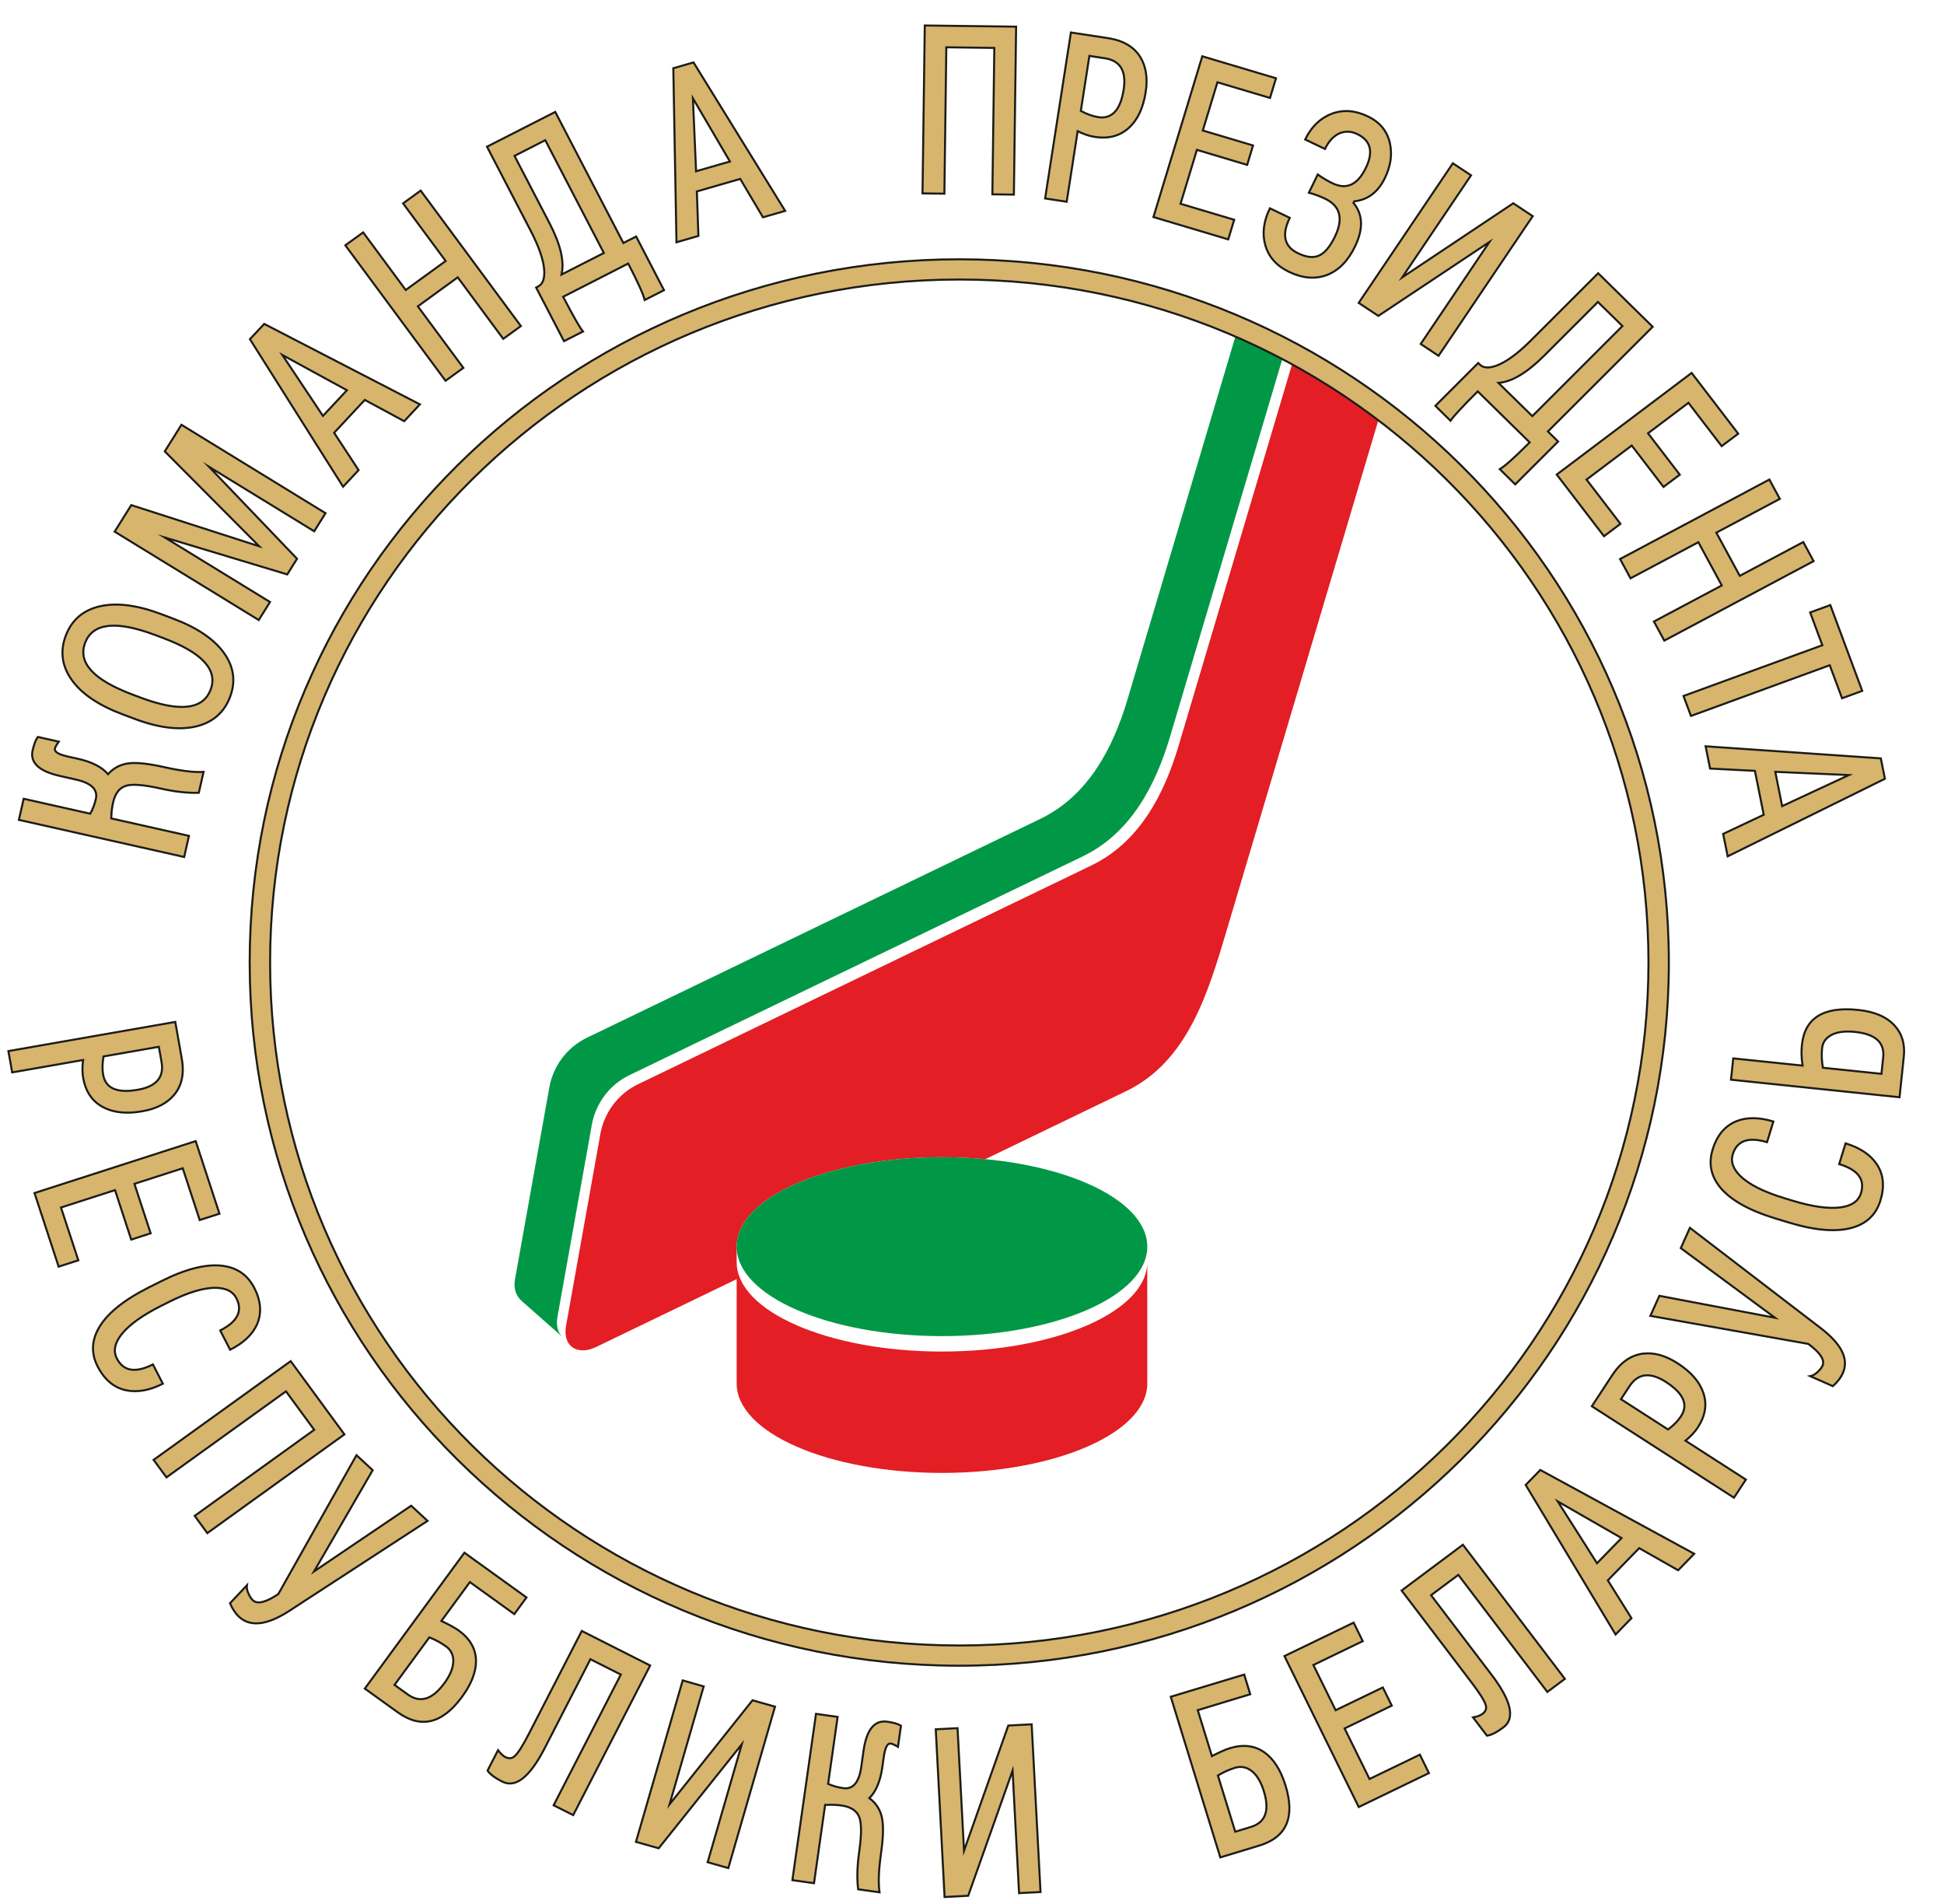
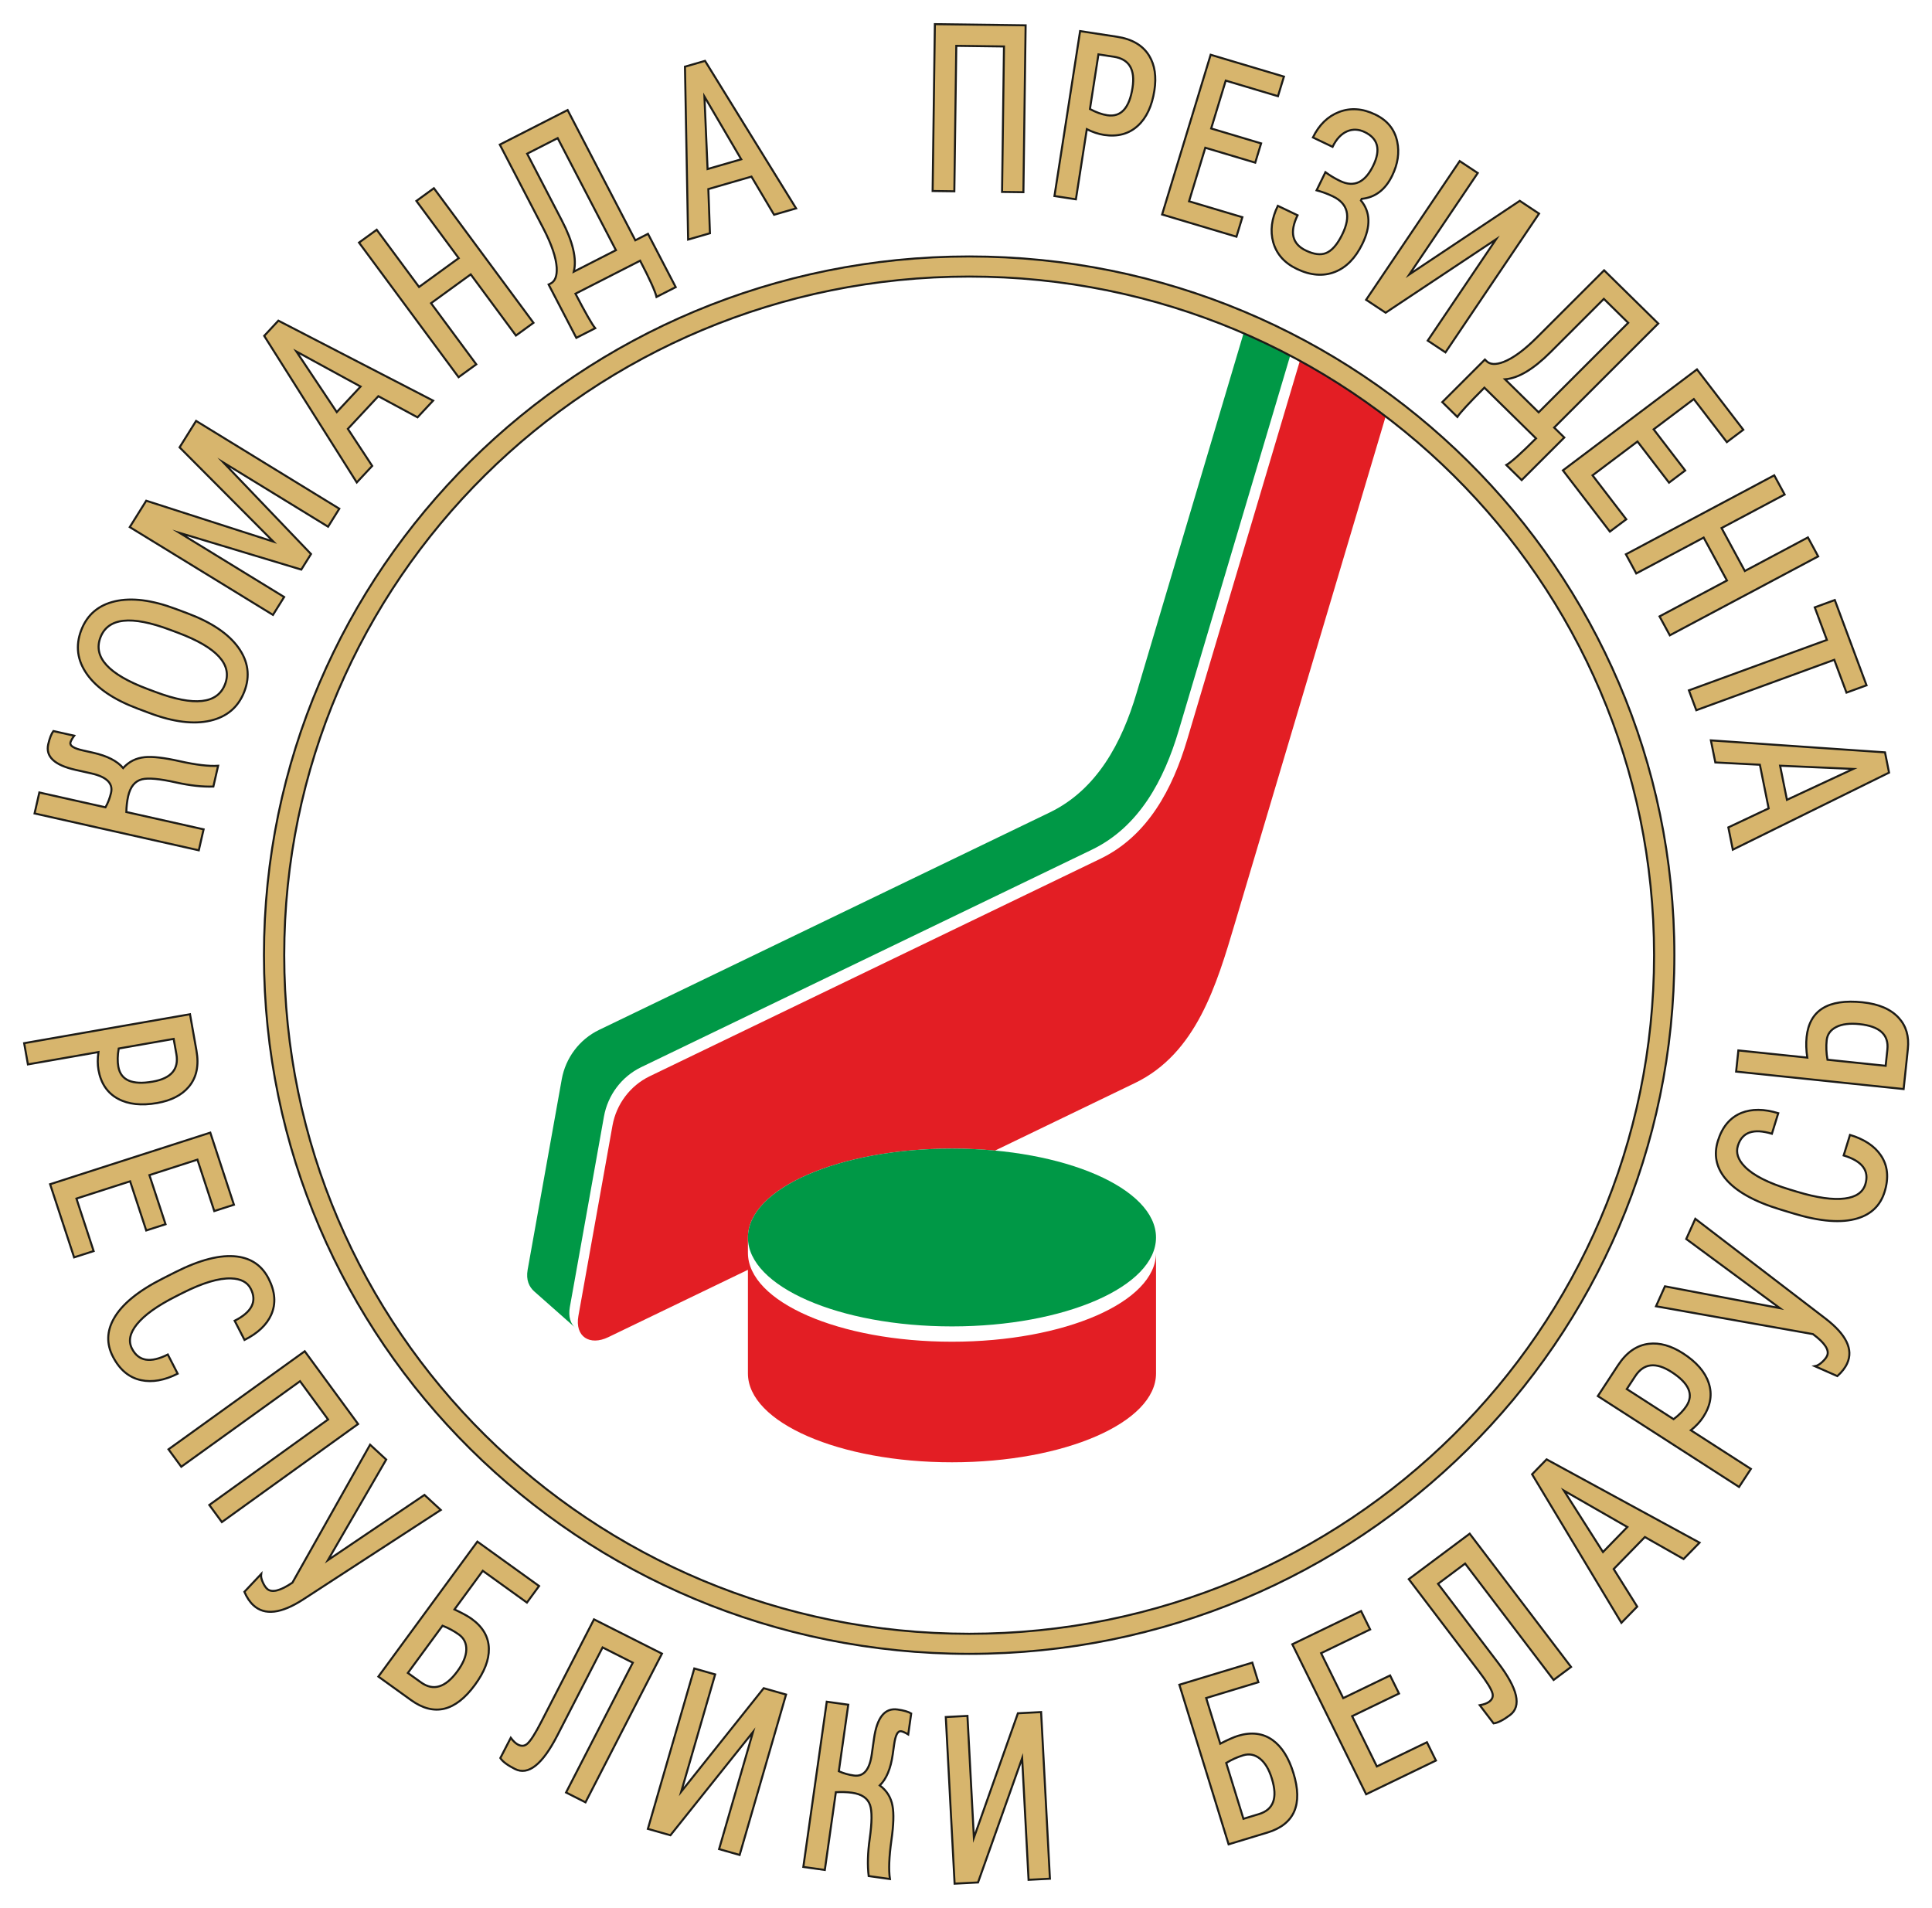
- <svg xmlns="http://www.w3.org/2000/svg" width="48" height="47" viewBox="0 0 48 47" fill="none">
-   <path fill-rule="evenodd" clip-rule="evenodd" d="M15.75 26.767L26.946 21.365C28.126 20.795 28.74 19.625 29.102 18.407L31.918 8.939C32.66 9.367 33.366 9.848 34.032 10.378L30.287 22.971C29.834 24.496 29.332 26.2 27.805 26.937L24.328 28.615C23.983 28.583 23.625 28.566 23.259 28.566C20.459 28.566 18.189 29.555 18.189 30.774V30.773V30.775V31.155C18.189 32.375 20.459 33.364 23.259 33.364C26.058 33.364 28.328 32.375 28.328 31.155V34.151V33.672V34.151C28.328 35.371 26.058 36.36 23.259 36.36C20.459 36.36 18.189 35.371 18.189 34.151V33.672V34.151V31.577L14.722 33.25C14.258 33.474 13.885 33.239 13.977 32.725L14.824 27.992C14.918 27.467 15.259 27.004 15.75 26.767ZM18.21 30.977C18.209 30.972 18.208 30.967 18.207 30.962C18.208 30.967 18.209 30.972 18.21 30.977ZM18.195 30.881C18.193 30.866 18.192 30.851 18.191 30.835C18.192 30.851 18.193 30.866 18.195 30.881Z" fill="#E31E24" />
-   <path fill-rule="evenodd" clip-rule="evenodd" d="M14.49 25.618L25.686 20.215C26.866 19.645 27.48 18.475 27.842 17.258L30.529 8.221C30.921 8.402 31.305 8.596 31.68 8.805L28.891 18.182C28.529 19.4 27.915 20.57 26.735 21.14L15.539 26.542C15.048 26.779 14.707 27.242 14.613 27.767L13.873 31.902L13.766 32.5C13.722 32.744 13.783 32.925 13.91 33.024L12.881 32.115C12.755 32.003 12.671 31.832 12.717 31.575L13.564 26.842C13.658 26.317 13.999 25.855 14.49 25.618ZM23.259 32.983C26.058 32.983 28.328 31.994 28.328 30.774C28.328 29.555 26.058 28.565 23.259 28.565C20.459 28.565 18.189 29.555 18.189 30.774C18.189 31.994 20.459 32.983 23.259 32.983Z" fill="#009846" />
-   <path d="M3.511 27.433C3.12 27.502 2.796 27.466 2.541 27.329C2.276 27.187 2.114 26.948 2.054 26.612C2.03 26.479 2.03 26.331 2.052 26.167L0.301 26.473L0.207 25.947L4.328 25.227L4.488 26.13C4.555 26.503 4.49 26.803 4.295 27.033C4.12 27.239 3.859 27.372 3.511 27.433ZM3.4 26.902C3.859 26.822 4.056 26.594 3.989 26.217L3.922 25.841L2.556 26.079C2.526 26.25 2.524 26.401 2.547 26.532C2.607 26.867 2.891 26.991 3.4 26.902ZM1.448 31.268L0.852 29.451L4.832 28.169L5.419 29.961L4.931 30.118L4.512 28.84L3.319 29.224L3.72 30.445L3.24 30.6L2.84 29.379L1.506 29.808L1.934 31.112L1.448 31.268ZM4.021 34.158C3.691 34.325 3.389 34.378 3.114 34.32C2.815 34.257 2.58 34.061 2.411 33.732C2.25 33.42 2.258 33.106 2.434 32.792C2.634 32.435 3.042 32.101 3.657 31.79L3.963 31.636C4.576 31.326 5.087 31.196 5.494 31.247C5.854 31.293 6.115 31.474 6.278 31.791C6.445 32.117 6.467 32.418 6.345 32.696C6.233 32.945 6.013 33.153 5.682 33.32L5.437 32.843C5.865 32.627 5.998 32.362 5.836 32.047C5.753 31.884 5.59 31.799 5.348 31.791C5.042 31.781 4.642 31.901 4.148 32.151L3.973 32.239C3.517 32.469 3.195 32.699 3.008 32.931C2.832 33.149 2.791 33.35 2.886 33.536C3.048 33.851 3.345 33.9 3.776 33.682L4.021 34.158ZM5.119 37.846L4.807 37.42L7.758 35.296L7.061 34.346L4.11 36.47L3.793 36.038L7.178 33.601L8.504 35.409L5.119 37.846ZM10.557 37.544L7.138 39.769C6.592 40.121 6.181 40.169 5.903 39.912C5.814 39.83 5.739 39.718 5.679 39.578L6.095 39.136C6.086 39.197 6.102 39.269 6.141 39.352C6.173 39.419 6.207 39.47 6.242 39.503C6.356 39.608 6.566 39.557 6.872 39.35L8.802 35.922L9.202 36.292L7.755 38.791L10.152 37.17L10.557 37.544ZM11.407 41.889C10.92 42.553 10.391 42.68 9.82 42.269L9.008 41.684L11.467 38.33L13 39.434L12.699 39.845L11.602 39.055L10.898 40.015C11.095 40.108 11.236 40.186 11.323 40.248C11.603 40.45 11.747 40.698 11.753 40.991C11.757 41.269 11.642 41.568 11.407 41.889ZM10.97 41.553C11.113 41.358 11.187 41.18 11.192 41.018C11.197 40.857 11.136 40.731 11.009 40.64C10.884 40.55 10.748 40.477 10.601 40.42L9.741 41.593L10.067 41.828C10.373 42.049 10.674 41.957 10.97 41.553ZM14.153 44.807L13.67 44.564L15.329 41.338L14.578 40.959L13.453 43.148C13.082 43.869 12.732 44.147 12.401 43.98C12.216 43.886 12.095 43.796 12.038 43.708L12.297 43.205C12.36 43.289 12.42 43.346 12.477 43.374C12.565 43.419 12.642 43.411 12.708 43.352C12.789 43.28 12.905 43.099 13.054 42.81L14.365 40.261L16.053 41.114L14.153 44.807ZM17.983 46.115L17.473 45.97L18.315 43.06L16.264 45.626L15.703 45.467L16.857 41.482L17.375 41.63L16.532 44.542L18.581 41.972L19.136 42.13L17.983 46.115ZM21.717 46.713L21.189 46.639C21.156 46.372 21.165 46.063 21.215 45.712C21.272 45.305 21.275 45.026 21.222 44.873C21.164 44.704 21.014 44.603 20.773 44.569C20.651 44.552 20.517 44.548 20.373 44.556L20.099 46.488L19.565 46.413L20.148 42.308L20.682 42.383L20.447 44.036C20.564 44.088 20.689 44.123 20.821 44.142C21.063 44.176 21.211 44.001 21.266 43.616L21.321 43.223C21.396 42.698 21.59 42.458 21.905 42.501C22.06 42.523 22.174 42.556 22.246 42.6L22.172 43.121C22.091 43.073 22.031 43.047 21.991 43.041C21.911 43.03 21.855 43.139 21.822 43.367L21.787 43.618C21.737 43.97 21.63 44.226 21.465 44.388C21.637 44.515 21.742 44.684 21.781 44.894C21.817 45.085 21.808 45.369 21.754 45.747C21.695 46.164 21.683 46.486 21.717 46.713ZM25.692 46.706L25.162 46.733L25.002 43.71L23.906 46.798L23.323 46.829L23.105 42.689L23.643 42.661L23.803 45.686L24.896 42.596L25.473 42.566L25.692 46.706ZM31.741 44.076C31.983 44.861 31.767 45.356 31.092 45.56L30.131 45.851L28.908 41.886L30.721 41.338L30.87 41.824L29.574 42.217L29.924 43.351C30.117 43.251 30.265 43.186 30.368 43.155C30.698 43.055 30.985 43.09 31.225 43.262C31.452 43.426 31.624 43.697 31.741 44.076ZM31.207 44.22C31.136 43.989 31.037 43.823 30.91 43.722C30.782 43.621 30.644 43.594 30.494 43.639C30.347 43.684 30.207 43.748 30.072 43.83L30.5 45.217L30.885 45.1C31.247 44.99 31.354 44.697 31.207 44.22ZM35.282 43.77L33.549 44.608L31.715 40.882L33.423 40.056L33.648 40.513L32.429 41.102L32.979 42.218L34.144 41.656L34.365 42.105L33.2 42.668L33.815 43.916L35.059 43.315L35.282 43.77ZM38.639 41.444L38.206 41.767L36.008 38.877L35.335 39.379L36.827 41.34C37.318 41.987 37.417 42.421 37.12 42.642C36.954 42.766 36.819 42.834 36.715 42.846L36.371 42.395C36.476 42.376 36.553 42.347 36.604 42.309C36.683 42.25 36.71 42.178 36.685 42.093C36.656 41.989 36.542 41.807 36.346 41.548L34.608 39.263L36.121 38.133L38.639 41.444ZM41.832 38.356L41.436 38.763L40.474 38.217L39.699 39.012L40.283 39.946L39.891 40.348L37.671 36.657L38.032 36.287L41.832 38.356ZM40.038 37.968L38.462 37.063L39.432 38.589L40.038 37.968ZM41.421 33.653C41.754 33.867 41.966 34.111 42.058 34.384C42.154 34.667 42.108 34.952 41.921 35.238C41.847 35.351 41.745 35.46 41.616 35.564L43.108 36.524L42.814 36.972L39.305 34.714L39.809 33.946C40.017 33.628 40.271 33.452 40.572 33.415C40.841 33.383 41.124 33.462 41.421 33.653ZM41.136 34.116C40.745 33.864 40.444 33.899 40.234 34.22L40.024 34.54L41.187 35.288C41.326 35.183 41.432 35.075 41.505 34.963C41.692 34.678 41.569 34.395 41.136 34.116ZM41.726 30.31L44.962 32.79C45.476 33.186 45.656 33.555 45.501 33.899C45.452 34.01 45.37 34.117 45.255 34.218L44.698 33.972C44.759 33.961 44.823 33.923 44.889 33.859C44.943 33.807 44.98 33.759 45 33.715C45.063 33.575 44.946 33.394 44.649 33.175L40.75 32.483L40.972 31.988L43.828 32.53L41.501 30.811L41.726 30.31ZM45.57 28.225C45.925 28.333 46.179 28.502 46.336 28.733C46.507 28.985 46.538 29.287 46.429 29.64C46.326 29.975 46.101 30.196 45.754 30.301C45.359 30.42 44.832 30.38 44.172 30.18L43.843 30.08C43.186 29.881 42.727 29.623 42.469 29.306C42.243 29.026 42.182 28.715 42.288 28.375C42.395 28.025 42.59 27.794 42.873 27.678C43.128 27.576 43.433 27.578 43.787 27.685L43.63 28.196C43.17 28.057 42.889 28.157 42.784 28.495C42.73 28.669 42.787 28.842 42.956 29.015C43.169 29.233 43.541 29.422 44.072 29.582L44.259 29.639C44.749 29.788 45.142 29.843 45.439 29.806C45.718 29.77 45.889 29.653 45.95 29.454C46.055 29.116 45.875 28.877 45.412 28.736L45.57 28.225ZM45.881 24.931C46.286 24.973 46.585 25.102 46.782 25.319C46.966 25.52 47.041 25.778 47.007 26.091L46.902 27.086L42.74 26.653L42.796 26.127L44.508 26.305C44.48 26.122 44.475 25.951 44.492 25.792C44.562 25.129 45.025 24.841 45.881 24.931ZM45.806 25.474C45.563 25.448 45.371 25.472 45.228 25.545C45.085 25.618 45.006 25.728 44.99 25.875C44.974 26.028 44.98 26.189 45.01 26.358L46.456 26.508L46.498 26.105C46.538 25.736 46.307 25.526 45.806 25.474Z" fill="#D7B56D" stroke="#1C1B17" stroke-width="0.05" stroke-miterlimit="22.926" />
-   <path fill-rule="evenodd" clip-rule="evenodd" d="M23.686 6.401C33.361 6.401 41.206 14.174 41.206 23.76C41.206 33.346 33.361 41.119 23.686 41.119C14.011 41.119 6.165 33.346 6.165 23.76C6.165 14.174 14.011 6.401 23.686 6.401ZM23.686 6.9C33.082 6.9 40.703 14.45 40.703 23.76C40.703 33.07 33.082 40.62 23.686 40.62C14.289 40.62 6.669 33.07 6.669 23.76C6.669 14.45 14.289 6.9 23.686 6.9Z" fill="#D7B56D" stroke="#1C1B17" stroke-width="0.05" stroke-miterlimit="22.926" />
-   <path d="M5.026 19.055L4.909 19.57C4.637 19.58 4.327 19.546 3.978 19.468C3.574 19.377 3.293 19.352 3.135 19.391C2.96 19.434 2.846 19.574 2.792 19.81C2.765 19.929 2.75 20.06 2.746 20.203L4.666 20.634L4.547 21.155L0.466 20.239L0.585 19.718L2.228 20.087C2.29 19.976 2.337 19.855 2.366 19.726C2.42 19.49 2.256 19.33 1.874 19.244L1.484 19.156C0.961 19.039 0.736 18.827 0.806 18.52C0.841 18.369 0.883 18.259 0.934 18.192L1.451 18.308C1.396 18.384 1.365 18.441 1.356 18.479C1.338 18.558 1.443 18.623 1.669 18.674L1.919 18.73C2.269 18.808 2.518 18.935 2.667 19.111C2.809 18.952 2.988 18.862 3.202 18.841C3.397 18.821 3.682 18.854 4.058 18.938C4.473 19.031 4.796 19.07 5.026 19.055ZM4.27 15.269C4.862 15.491 5.282 15.774 5.529 16.117C5.775 16.46 5.826 16.824 5.679 17.208C5.531 17.595 5.249 17.837 4.834 17.934C4.419 18.03 3.915 17.967 3.323 17.745L3.028 17.634C2.436 17.412 2.017 17.129 1.771 16.784C1.526 16.439 1.478 16.073 1.626 15.686C1.773 15.302 2.053 15.062 2.466 14.967C2.881 14.872 3.383 14.936 3.976 15.158L4.27 15.269ZM4.031 15.751L3.835 15.677C2.867 15.313 2.29 15.377 2.103 15.866C1.915 16.357 2.305 16.783 3.273 17.146L3.469 17.22C4.435 17.583 5.011 17.519 5.199 17.028C5.386 16.539 4.997 16.113 4.031 15.751ZM8.037 12.668L7.758 13.115L5.16 11.522L7.334 13.793L7.093 14.18L4.069 13.268L6.667 14.861L6.389 15.306L2.831 13.124L3.241 12.469L6.4 13.485L4.069 11.143L4.48 10.486L8.037 12.668ZM10.368 9.982L9.981 10.397L9.007 9.872L8.25 10.684L8.854 11.605L8.471 12.015L6.171 8.373L6.524 7.996L10.368 9.982ZM8.566 9.633L6.971 8.762L7.974 10.267L8.566 9.633ZM12.861 8.049L12.426 8.365L11.302 6.846L10.317 7.562L11.441 9.081L11.001 9.4L8.527 6.056L8.967 5.737L10.018 7.159L11.004 6.443L9.953 5.021L10.387 4.705L12.861 8.049ZM16.395 7.163L15.918 7.406C15.887 7.268 15.751 6.968 15.511 6.506L13.905 7.326C14.154 7.804 14.317 8.09 14.395 8.183L13.926 8.422L13.238 7.098L13.288 7.072C13.399 7.015 13.449 6.884 13.438 6.679C13.423 6.426 13.312 6.099 13.106 5.702L12.025 3.622L13.71 2.763L15.392 5.999L15.707 5.838L16.395 7.163ZM14.91 6.245L13.463 3.461L12.704 3.848L13.566 5.505C13.842 6.036 13.941 6.46 13.864 6.778L14.91 6.245ZM19.387 5.206L18.839 5.364L18.277 4.417L17.206 4.726L17.245 5.824L16.703 5.981L16.625 1.685L17.124 1.541L19.387 5.206ZM18.023 3.987L17.109 2.427L17.187 4.228L18.023 3.987ZM25.034 4.804L24.503 4.797L24.551 1.183L23.366 1.167L23.318 4.781L22.778 4.774L22.834 0.629L25.089 0.658L25.034 4.804ZM28.288 2.277C28.227 2.666 28.09 2.959 27.876 3.153C27.656 3.356 27.375 3.432 27.035 3.38C26.9 3.359 26.758 3.313 26.609 3.238L26.338 4.98L25.805 4.899L26.442 0.802L27.356 0.941C27.734 0.999 28.001 1.156 28.158 1.413C28.298 1.643 28.342 1.931 28.288 2.277ZM27.745 2.211C27.816 1.754 27.661 1.496 27.279 1.438L26.898 1.38L26.687 2.738C26.841 2.82 26.983 2.871 27.117 2.892C27.456 2.943 27.666 2.716 27.745 2.211ZM30.327 5.909L28.48 5.358L29.686 1.389L31.506 1.932L31.358 2.418L30.06 2.031L29.699 3.221L30.939 3.591L30.794 4.07L29.553 3.699L29.149 5.03L30.474 5.425L30.327 5.909ZM33.455 6.088C33.284 6.441 33.056 6.673 32.773 6.785C32.482 6.898 32.167 6.873 31.828 6.711C31.52 6.564 31.325 6.343 31.241 6.05C31.161 5.766 31.199 5.463 31.355 5.142L31.846 5.377C31.641 5.798 31.709 6.09 32.052 6.253C32.249 6.348 32.414 6.369 32.546 6.318C32.696 6.261 32.833 6.105 32.957 5.85C33.176 5.401 33.097 5.086 32.72 4.906C32.59 4.843 32.455 4.794 32.318 4.757L32.537 4.307C32.651 4.39 32.774 4.464 32.905 4.526C33.248 4.69 33.52 4.564 33.724 4.146C33.917 3.748 33.847 3.469 33.511 3.309C33.364 3.239 33.221 3.232 33.083 3.288C32.932 3.352 32.81 3.481 32.715 3.677L32.226 3.443C32.38 3.128 32.598 2.917 32.88 2.809C33.162 2.702 33.459 2.722 33.771 2.872C34.075 3.017 34.258 3.242 34.321 3.547C34.379 3.82 34.337 4.103 34.194 4.397C34.025 4.744 33.773 4.935 33.439 4.969L33.419 5.01C33.655 5.293 33.667 5.653 33.455 6.088ZM35.52 8.783L35.079 8.491L36.776 5.974L34.033 7.798L33.548 7.477L35.873 4.031L36.322 4.328L34.623 6.847L37.365 5.018L37.845 5.336L35.52 8.783ZM37.413 11.957L37.032 11.582C37.155 11.51 37.401 11.29 37.77 10.921L36.487 9.661C36.104 10.043 35.881 10.285 35.815 10.387L35.441 10.019L36.499 8.961L36.54 9.001C36.629 9.088 36.77 9.094 36.963 9.021C37.202 8.928 37.481 8.723 37.799 8.405L39.461 6.745L40.807 8.067L38.22 10.651L38.472 10.899L37.413 11.957ZM37.835 10.273L40.06 8.049L39.455 7.454L38.13 8.778C37.705 9.202 37.329 9.427 36.999 9.452L37.835 10.273ZM39.605 13.237L38.438 11.715L41.769 9.206L42.919 10.706L42.51 11.013L41.69 9.944L40.692 10.696L41.476 11.718L41.074 12.02L40.29 10.998L39.174 11.839L40.011 12.931L39.605 13.237ZM41.094 15.814L40.838 15.343L42.513 14.452L41.935 13.385L40.26 14.276L40.002 13.8L43.688 11.838L43.946 12.315L42.379 13.149L42.957 14.215L44.525 13.381L44.78 13.852L41.094 15.814ZM45.483 17.237L45.179 16.422L41.752 17.674L41.568 17.181L44.996 15.928L44.695 15.119L45.193 14.937L45.981 17.055L45.483 17.237ZM42.659 21.139L42.547 20.585L43.549 20.113L43.331 19.029L42.224 18.972L42.114 18.423L46.44 18.721L46.541 19.225L42.659 21.139ZM44.004 19.9L45.652 19.133L43.834 19.053L44.004 19.9Z" fill="#D7B56D" stroke="#1C1B17" stroke-width="0.05" stroke-miterlimit="22.926" />
+ <svg xmlns="http://www.w3.org/2000/svg" width="80" height="79" viewBox="0 0 80 79" fill="none">
+   <path fill-rule="evenodd" clip-rule="evenodd" d="M26.905 44.565L45.565 35.56C47.532 34.611 48.555 32.66 49.158 30.631L53.852 14.851C55.088 15.564 56.266 16.366 57.376 17.248L51.133 38.237C50.378 40.778 49.541 43.619 46.996 44.847L41.202 47.644C40.627 47.59 40.031 47.562 39.42 47.562C34.754 47.562 30.971 49.21 30.97 51.243V51.241V51.243V51.877C30.97 53.911 34.754 55.559 39.42 55.559C44.085 55.559 47.869 53.911 47.869 51.877V56.87V56.072V56.871C47.868 58.903 44.085 60.552 39.42 60.552C34.754 60.552 30.971 58.903 30.97 56.871V56.072V56.87V52.581L25.192 55.369C24.419 55.743 23.797 55.35 23.95 54.493L25.362 46.606C25.519 45.73 26.087 44.959 26.905 44.565ZM31.006 51.581C31.004 51.572 31.002 51.563 31.001 51.555C31.002 51.563 31.004 51.572 31.006 51.581ZM30.98 51.42C30.977 51.395 30.975 51.37 30.973 51.344C30.975 51.37 30.977 51.395 30.98 51.42Z" fill="#E31E24" />
+   <path fill-rule="evenodd" clip-rule="evenodd" d="M24.804 42.648L43.464 33.644C45.431 32.694 46.454 30.744 47.058 28.715L51.537 13.654C52.19 13.955 52.829 14.28 53.454 14.627L48.806 30.256C48.202 32.285 47.179 34.235 45.212 35.185L26.552 44.189C25.734 44.584 25.166 45.355 25.009 46.231L23.776 53.123L23.597 54.118C23.524 54.526 23.627 54.828 23.837 54.993L22.123 53.477C21.912 53.29 21.773 53.006 21.849 52.577L23.261 44.69C23.418 43.814 23.986 43.043 24.804 42.648ZM39.419 54.925C44.085 54.925 47.868 53.276 47.868 51.243C47.868 49.21 44.085 47.561 39.419 47.561C34.753 47.561 30.97 49.21 30.97 51.243C30.97 53.276 34.753 54.925 39.419 54.925Z" fill="#009846" />
+   <path d="M6.506 45.675C5.855 45.788 5.315 45.73 4.891 45.501C4.449 45.264 4.178 44.865 4.078 44.306C4.039 44.084 4.037 43.837 4.076 43.565L1.156 44.075L1 43.197L7.868 41.998L8.135 43.502C8.246 44.123 8.139 44.624 7.813 45.008C7.522 45.351 7.086 45.573 6.506 45.675ZM6.321 44.789C7.087 44.656 7.414 44.275 7.303 43.647L7.191 43.02L4.915 43.418C4.866 43.703 4.861 43.953 4.9 44.172C5 44.731 5.474 44.938 6.321 44.789ZM3.069 52.066L2.075 49.037L8.708 46.901L9.687 49.887L8.873 50.149L8.175 48.02L6.187 48.66L6.855 50.694L6.055 50.952L5.388 48.917L3.165 49.632L3.878 51.806L3.069 52.066ZM7.357 56.883C6.806 57.161 6.303 57.249 5.846 57.152C5.346 57.047 4.955 56.72 4.673 56.172C4.406 55.652 4.418 55.129 4.712 54.605C5.045 54.01 5.724 53.453 6.75 52.936L7.26 52.678C8.281 52.163 9.133 51.946 9.812 52.031C10.411 52.107 10.846 52.41 11.118 52.938C11.397 53.481 11.434 53.983 11.229 54.445C11.043 54.86 10.676 55.207 10.125 55.485L9.717 54.691C10.43 54.331 10.652 53.889 10.382 53.364C10.243 53.093 9.972 52.951 9.569 52.938C9.058 52.921 8.392 53.121 7.567 53.537L7.277 53.684C6.516 54.068 5.98 54.451 5.668 54.837C5.375 55.2 5.306 55.536 5.465 55.846C5.736 56.371 6.23 56.452 6.949 56.089L7.357 56.883ZM9.187 63.028L8.667 62.319L13.585 58.779L12.424 57.195L7.506 60.736L6.977 60.015L12.619 55.954L14.828 58.967L9.187 63.028ZM18.251 62.526L12.551 66.233C11.642 66.821 10.957 66.901 10.494 66.473C10.345 66.336 10.22 66.15 10.12 65.916L10.813 65.179C10.799 65.281 10.825 65.401 10.89 65.538C10.943 65.651 11 65.736 11.059 65.79C11.248 65.965 11.599 65.88 12.108 65.536L15.325 59.823L15.992 60.439L13.579 64.603L17.576 61.903L18.251 62.526ZM19.666 69.768C18.855 70.874 17.974 71.085 17.022 70.4L15.668 69.425L19.767 63.836L22.322 65.675L21.819 66.361L19.991 65.045L18.819 66.644C19.146 66.798 19.382 66.928 19.527 67.033C19.993 67.368 20.233 67.782 20.243 68.271C20.251 68.734 20.059 69.232 19.666 69.768ZM18.938 69.208C19.177 68.882 19.3 68.585 19.308 68.316C19.316 68.047 19.214 67.838 19.003 67.685C18.795 67.536 18.569 67.414 18.324 67.319L16.889 69.275L17.433 69.666C17.943 70.034 18.444 69.88 18.938 69.208ZM24.244 74.632L23.439 74.225L26.203 68.85L24.952 68.218L23.077 71.865C22.458 73.068 21.874 73.53 21.324 73.252C21.015 73.096 20.813 72.946 20.718 72.799L21.15 71.96C21.255 72.101 21.355 72.195 21.45 72.243C21.596 72.317 21.724 72.304 21.835 72.206C21.971 72.086 22.164 71.785 22.411 71.303L24.596 67.055L27.41 68.475L24.244 74.632ZM30.627 76.811L29.776 76.569L31.18 71.719L27.761 75.996L26.827 75.731L28.75 69.089L29.613 69.335L28.209 74.189L31.624 69.906L32.549 70.169L30.627 76.811ZM36.85 77.808L35.97 77.685C35.916 77.24 35.93 76.723 36.013 76.139C36.109 75.462 36.113 74.995 36.025 74.741C35.928 74.459 35.679 74.29 35.276 74.234C35.073 74.206 34.85 74.199 34.611 74.213L34.154 77.432L33.264 77.308L34.234 70.466L35.125 70.59L34.734 73.345C34.928 73.432 35.137 73.492 35.357 73.522C35.76 73.578 36.007 73.287 36.098 72.645L36.191 71.991C36.315 71.116 36.639 70.715 37.163 70.788C37.422 70.824 37.611 70.88 37.731 70.953L37.608 71.821C37.473 71.74 37.373 71.697 37.307 71.688C37.173 71.669 37.079 71.85 37.025 72.23L36.966 72.648C36.883 73.236 36.705 73.663 36.43 73.932C36.716 74.144 36.892 74.425 36.956 74.775C37.017 75.094 37.002 75.568 36.912 76.198C36.814 76.893 36.793 77.43 36.85 77.808ZM43.475 77.795L42.591 77.841L42.325 72.803L40.498 77.95L39.528 78L39.163 71.1L40.06 71.054L40.327 76.097L42.149 70.945L43.11 70.895L43.475 77.795ZM53.556 73.413C53.96 74.721 53.6 75.545 52.475 75.886L50.874 76.371L48.835 69.763L51.856 68.848L52.106 69.659L49.945 70.314L50.528 72.204C50.85 72.037 51.097 71.929 51.268 71.877C51.819 71.71 52.297 71.77 52.697 72.056C53.075 72.328 53.361 72.78 53.556 73.413ZM52.666 73.653C52.548 73.267 52.383 72.991 52.171 72.823C51.959 72.655 51.728 72.609 51.478 72.685C51.233 72.759 50.999 72.865 50.775 73.002L51.488 75.314L52.13 75.119C52.734 74.936 52.912 74.448 52.666 73.653ZM59.459 72.902L56.569 74.299L53.512 68.088L56.36 66.712L56.735 67.474L54.704 68.456L55.62 70.317L57.561 69.379L57.93 70.127L55.989 71.065L57.013 73.146L59.086 72.145L59.459 72.902ZM65.054 69.026L64.332 69.565L60.667 64.746L59.546 65.584L62.032 68.853C62.852 69.931 63.016 70.653 62.522 71.022C62.245 71.229 62.02 71.343 61.846 71.363L61.274 70.611C61.448 70.579 61.577 70.531 61.662 70.467C61.793 70.369 61.838 70.25 61.797 70.108C61.748 69.934 61.559 69.631 61.231 69.199L58.335 65.391L60.857 63.508L65.054 69.026ZM70.375 63.88L69.714 64.557L68.111 63.647L66.819 64.972L67.793 66.528L67.139 67.199L63.44 61.048L64.041 60.431L70.375 63.88ZM67.385 63.232L64.759 61.725L66.376 64.268L67.385 63.232ZM69.689 56.04C70.244 56.398 70.599 56.805 70.751 57.259C70.912 57.731 70.835 58.206 70.523 58.682C70.399 58.871 70.231 59.052 70.015 59.226L72.501 60.826L72.011 61.573L66.163 57.81L67.002 56.529C67.35 55.999 67.773 55.705 68.275 55.645C68.724 55.591 69.195 55.723 69.689 56.04ZM69.216 56.813C68.564 56.393 68.062 56.45 67.712 56.985L67.362 57.519L69.3 58.766C69.532 58.591 69.708 58.411 69.83 58.224C70.142 57.748 69.937 57.277 69.216 56.813ZM70.199 50.469L75.592 54.602C76.449 55.262 76.748 55.877 76.49 56.451C76.408 56.635 76.271 56.813 76.08 56.983L75.151 56.573C75.254 56.554 75.36 56.49 75.469 56.384C75.559 56.298 75.622 56.217 75.655 56.144C75.76 55.911 75.565 55.609 75.07 55.244L68.572 54.091L68.942 53.265L73.702 54.169L69.823 51.305L70.199 50.469ZM76.605 46.995C77.196 47.174 77.62 47.456 77.881 47.841C78.167 48.261 78.219 48.765 78.037 49.353C77.865 49.911 77.49 50.279 76.911 50.453C76.254 50.653 75.375 50.585 74.275 50.252L73.727 50.086C72.631 49.754 71.866 49.323 71.437 48.795C71.059 48.328 70.959 47.811 71.134 47.244C71.314 46.661 71.639 46.275 72.11 46.083C72.536 45.913 73.043 45.916 73.634 46.095L73.371 46.947C72.605 46.715 72.136 46.88 71.962 47.444C71.872 47.735 71.967 48.023 72.248 48.31C72.603 48.674 73.223 48.989 74.108 49.257L74.419 49.351C75.236 49.598 75.891 49.691 76.386 49.629C76.852 49.569 77.136 49.375 77.239 49.043C77.413 48.478 77.114 48.08 76.342 47.846L76.605 46.995ZM77.124 41.504C77.798 41.574 78.297 41.79 78.624 42.15C78.931 42.486 79.056 42.916 79 43.437L78.825 45.096L71.889 44.373L71.982 43.497L74.836 43.794C74.789 43.489 74.78 43.203 74.808 42.939C74.925 41.834 75.697 41.355 77.124 41.504ZM76.998 42.408C76.594 42.367 76.273 42.405 76.035 42.527C75.796 42.648 75.665 42.832 75.639 43.077C75.612 43.332 75.622 43.6 75.672 43.882L78.081 44.133L78.152 43.461C78.218 42.846 77.833 42.495 76.998 42.408Z" fill="#D7B56D" stroke="#1C1B17" stroke-width="0.084" stroke-miterlimit="22.926" />
+   <path fill-rule="evenodd" clip-rule="evenodd" d="M40.131 10.62C56.255 10.62 69.332 23.576 69.332 39.552C69.332 55.528 56.255 68.484 40.131 68.484C24.006 68.484 10.93 55.528 10.93 39.552C10.93 23.576 24.006 10.62 40.131 10.62ZM40.131 11.452C55.792 11.452 68.492 24.035 68.492 39.552C68.492 55.069 55.792 67.653 40.131 67.653C24.47 67.653 11.769 55.069 11.769 39.552C11.769 24.035 24.47 11.452 40.131 11.452Z" fill="#D7B56D" stroke="#1C1B17" stroke-width="0.084" stroke-miterlimit="22.926" />
+   <path d="M9.032 31.71L8.835 32.57C8.383 32.586 7.865 32.529 7.284 32.399C6.611 32.248 6.142 32.205 5.879 32.27C5.588 32.343 5.397 32.575 5.307 32.969C5.262 33.167 5.237 33.386 5.231 33.624L8.431 34.342L8.232 35.21L1.431 33.684L1.629 32.816L4.368 33.43C4.471 33.245 4.549 33.044 4.598 32.829C4.688 32.436 4.415 32.168 3.777 32.025L3.127 31.879C2.257 31.684 1.881 31.331 1.997 30.82C2.055 30.567 2.127 30.384 2.21 30.272L3.073 30.465C2.981 30.592 2.929 30.688 2.915 30.751C2.885 30.883 3.059 30.99 3.437 31.075L3.852 31.168C4.436 31.299 4.851 31.51 5.099 31.804C5.336 31.539 5.634 31.389 5.991 31.354C6.316 31.321 6.792 31.375 7.418 31.516C8.109 31.671 8.647 31.736 9.032 31.71ZM7.771 25.4C8.758 25.771 9.458 26.242 9.869 26.814C10.28 27.386 10.364 27.992 10.119 28.632C9.872 29.278 9.402 29.681 8.71 29.842C8.019 30.003 7.179 29.898 6.192 29.527L5.701 29.343C4.714 28.972 4.017 28.5 3.607 27.925C3.198 27.351 3.117 26.741 3.364 26.095C3.609 25.455 4.076 25.056 4.765 24.898C5.455 24.739 6.293 24.846 7.28 25.216L7.771 25.4ZM7.372 26.203L7.046 26.081C5.433 25.475 4.471 25.581 4.159 26.395C3.846 27.213 4.496 27.924 6.109 28.53L6.435 28.652C8.045 29.257 9.006 29.151 9.319 28.333C9.631 27.518 8.982 26.808 7.372 26.203ZM14.05 21.065L13.585 21.81L9.255 19.155L12.878 22.942L12.475 23.586L7.436 22.066L11.766 24.721L11.303 25.462L5.373 21.826L6.055 20.734L11.32 22.427L7.436 18.524L8.12 17.429L14.05 21.065ZM17.935 16.59L17.289 17.281L15.666 16.406L14.404 17.759L15.412 19.293L14.773 19.978L10.94 13.908L11.527 13.278L17.935 16.59ZM14.931 16.007L12.273 14.556L13.945 17.064L14.931 16.007ZM22.09 13.367L21.364 13.894L19.492 11.362L17.849 12.555L19.722 15.087L18.989 15.619L14.866 10.046L15.599 9.514L17.352 11.883L18.994 10.69L17.242 8.321L17.967 7.794L22.09 13.367ZM27.98 11.89L27.185 12.296C27.132 12.066 26.907 11.565 26.507 10.796L23.829 12.162C24.244 12.96 24.517 13.436 24.646 13.591L23.864 13.99L22.717 11.782L22.802 11.739C22.987 11.644 23.069 11.426 23.052 11.084C23.026 10.662 22.841 10.118 22.497 9.455L20.696 5.989L23.504 4.557L26.307 9.951L26.832 9.683L27.98 11.89ZM25.504 10.36L23.092 5.72L21.828 6.365L23.263 9.127C23.724 10.013 23.89 10.72 23.76 11.25L25.504 10.36ZM32.965 8.629L32.053 8.893L31.116 7.314L29.331 7.83L29.397 9.659L28.494 9.92L28.363 2.761L29.194 2.521L32.965 8.629ZM30.693 6.597L29.169 3.998L29.299 7L30.693 6.597ZM42.377 7.958L41.493 7.947L41.573 1.924L39.598 1.898L39.517 7.921L38.618 7.909L38.711 1L42.469 1.049L42.377 7.958ZM47.801 3.748C47.7 4.396 47.471 4.883 47.115 5.208C46.747 5.546 46.279 5.672 45.712 5.586C45.487 5.551 45.251 5.473 45.003 5.35L44.551 8.253L43.663 8.117L44.725 1.288L46.248 1.521C46.878 1.617 47.322 1.879 47.584 2.307C47.818 2.691 47.891 3.171 47.801 3.748ZM46.895 3.637C47.014 2.876 46.756 2.446 46.119 2.349L45.484 2.252L45.132 4.515C45.389 4.653 45.627 4.738 45.849 4.772C46.415 4.858 46.764 4.48 46.895 3.637ZM51.199 9.801L48.12 8.882L50.131 2.267L53.165 3.172L52.918 3.983L50.755 3.338L50.152 5.32L52.22 5.937L51.977 6.735L49.909 6.118L49.236 8.335L51.444 8.994L51.199 9.801ZM56.413 10.099C56.127 10.687 55.748 11.074 55.275 11.261C54.792 11.449 54.267 11.408 53.702 11.137C53.188 10.892 52.862 10.525 52.722 10.036C52.589 9.562 52.652 9.057 52.912 8.523L53.73 8.914C53.389 9.616 53.503 10.102 54.075 10.375C54.403 10.532 54.678 10.567 54.898 10.483C55.148 10.387 55.376 10.127 55.583 9.702C55.948 8.953 55.816 8.429 55.188 8.129C54.97 8.024 54.745 7.942 54.517 7.881L54.883 7.13C55.073 7.269 55.278 7.392 55.496 7.496C56.067 7.769 56.521 7.559 56.86 6.863C57.183 6.199 57.066 5.735 56.506 5.467C56.262 5.35 56.023 5.339 55.793 5.433C55.541 5.538 55.338 5.754 55.179 6.08L54.365 5.691C54.621 5.166 54.984 4.814 55.455 4.634C55.925 4.456 56.419 4.49 56.939 4.739C57.445 4.98 57.75 5.355 57.856 5.864C57.953 6.319 57.883 6.791 57.644 7.28C57.362 7.859 56.942 8.177 56.386 8.234L56.353 8.302C56.746 8.774 56.767 9.373 56.413 10.099ZM59.854 14.591L59.119 14.104L61.949 9.909L57.376 12.949L56.568 12.414L60.443 6.67L61.191 7.165L58.359 11.363L62.93 8.316L63.729 8.846L59.854 14.591ZM63.009 19.88L62.374 19.256C62.579 19.136 62.989 18.769 63.604 18.154L61.465 16.053C60.828 16.69 60.455 17.095 60.346 17.265L59.722 16.651L61.487 14.888L61.554 14.954C61.702 15.099 61.937 15.11 62.26 14.987C62.657 14.833 63.123 14.491 63.652 13.961L66.423 11.193L68.665 13.397L64.354 17.705L64.774 18.117L63.009 19.88ZM63.712 17.074L67.421 13.368L66.412 12.376L64.204 14.582C63.496 15.29 62.869 15.664 62.32 15.706L63.712 17.074ZM66.662 22.013L64.717 19.478L70.268 15.296L72.186 17.795L71.505 18.308L70.137 16.526L68.474 17.779L69.78 19.482L69.111 19.986L67.804 18.283L65.944 19.684L67.34 21.503L66.662 22.013ZM69.144 26.308L68.718 25.524L71.509 24.038L70.545 22.261L67.754 23.746L67.325 22.953L73.468 19.683L73.898 20.477L71.286 21.866L72.25 23.644L74.862 22.254L75.287 23.039L69.144 26.308ZM76.459 28.681L75.953 27.322L70.24 29.409L69.934 28.587L75.647 26.499L75.145 25.151L75.975 24.847L77.289 28.378L76.459 28.681ZM71.752 35.184L71.567 34.261L73.236 33.474L72.873 31.667L71.028 31.572L70.844 30.658L78.054 31.154L78.222 31.994L71.752 35.184ZM73.994 33.119L76.74 31.841L73.71 31.707L73.994 33.119Z" fill="#D7B56D" stroke="#1C1B17" stroke-width="0.084" stroke-miterlimit="22.926" />
</svg>
